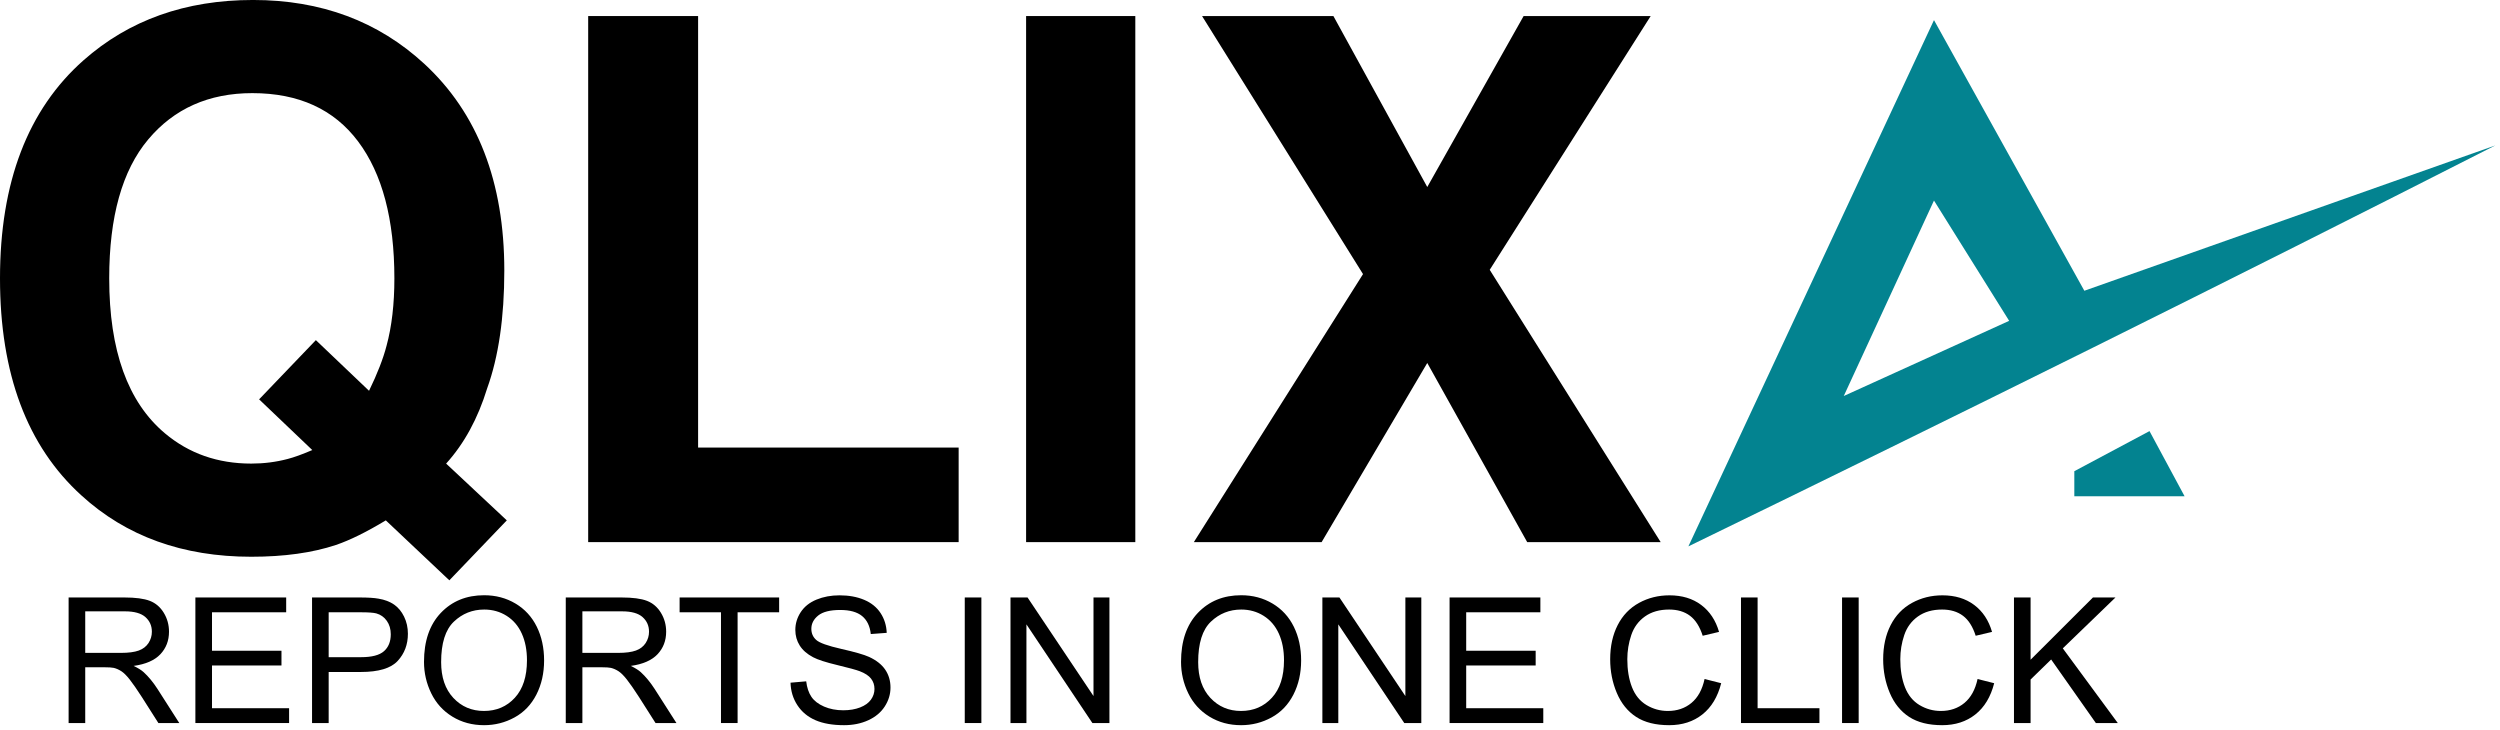
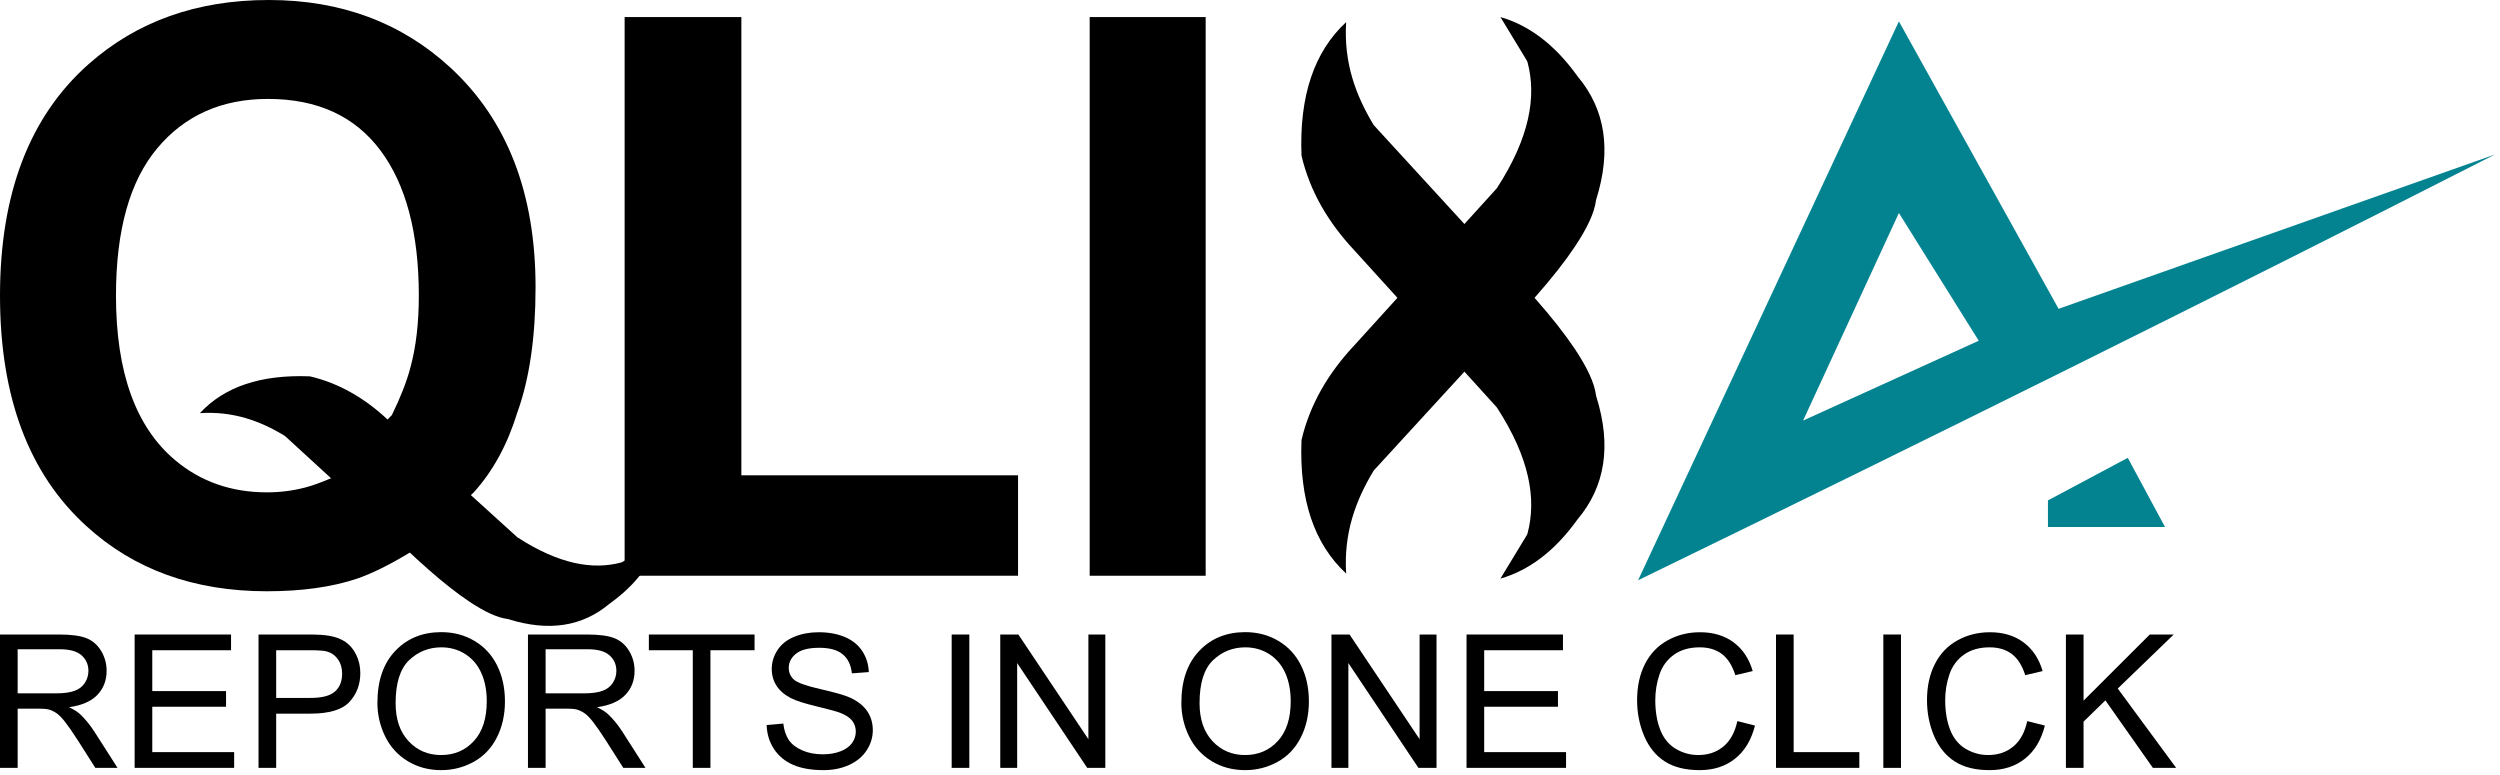
- <svg xmlns="http://www.w3.org/2000/svg" width="100%" height="100%" viewBox="0 0 497 145" version="1.1" xml:space="preserve" style="fill-rule:evenodd;clip-rule:evenodd;stroke-linejoin:round;stroke-miterlimit:2;">
-   <g transform="matrix(1,0,0,1,-290.465,-1274.99)">
-     <g transform="matrix(1,0,0,1,-76.8425,-1312.64)">
-       <g id="QLIXA---reports-in-One-Click" transform="matrix(0.697492,0,0,0.697492,133.108,1125.39)">
-         <g id="Reports-in-One-Click" transform="matrix(0.942813,0,0,0.317881,44.0422,1591.83)">
+ <svg xmlns="http://www.w3.org/2000/svg" width="100%" height="100%" viewBox="0 0 468 145" version="1.1" xml:space="preserve" style="fill-rule:evenodd;clip-rule:evenodd;stroke-linejoin:round;stroke-miterlimit:2;">
+   <g transform="matrix(1,0,0,1,-290.465,-32.9764)">
+     <g transform="matrix(1,0,0,1,-76.8425,-2571.64)">
+       <g id="QLIXA---reports-in-One-Click" transform="matrix(0.697492,0,0,0.697492,133.108,1142.38)">
+         <g id="Reports-in-One-Click" transform="matrix(0.942813,0,0,0.317881,24.4866,1591.83)">
          <path d="M330.169,2235.67L330.169,2123.08L347.001,2123.08C350.384,2123.08 352.957,2124.09 354.717,2126.11C356.478,2128.13 357.885,2131.7 358.938,2136.82C359.991,2141.95 360.518,2147.6 360.518,2153.8C360.518,2161.78 359.646,2168.52 357.903,2174C356.159,2179.47 353.466,2182.96 349.823,2184.44C351.153,2186.34 352.162,2188.2 352.853,2190.05C354.32,2194.04 355.71,2199.03 357.022,2205.03L363.625,2235.67L357.307,2235.67L352.283,2212.24C350.816,2205.49 349.608,2200.32 348.658,2196.73C347.709,2193.15 346.858,2190.64 346.107,2189.2C345.356,2187.77 344.593,2186.77 343.816,2186.21C343.246,2185.85 342.314,2185.67 341.019,2185.67L335.193,2185.67L335.193,2235.67L330.169,2235.67ZM335.193,2172.77L345.991,2172.77C348.287,2172.77 350.082,2172.06 351.377,2170.66C352.672,2169.25 353.656,2166.99 354.329,2163.9C355.002,2160.8 355.339,2157.43 355.339,2153.8C355.339,2148.47 354.687,2144.1 353.384,2140.66C352.08,2137.23 350.022,2135.52 347.208,2135.52L335.193,2135.52L335.193,2172.77Z" style="fill-rule:nonzero;" />
          <path d="M368.494,2235.67L368.494,2123.08L395.942,2123.08L395.942,2136.36L373.517,2136.36L373.517,2170.85L394.518,2170.85L394.518,2184.06L373.517,2184.06L373.517,2222.38L396.823,2222.38L396.823,2235.67L368.494,2235.67Z" style="fill-rule:nonzero;" />
          <path d="M403.762,2235.67L403.762,2123.08L418.082,2123.08C420.603,2123.08 422.528,2123.43 423.857,2124.15C425.721,2125.07 427.284,2126.83 428.544,2129.41C429.804,2132 430.818,2135.62 431.587,2140.28C432.355,2144.94 432.739,2150.06 432.739,2155.64C432.739,2165.22 431.712,2173.32 429.657,2179.95C427.603,2186.58 423.891,2189.89 418.523,2189.89L408.786,2189.89L408.786,2235.67L403.762,2235.67ZM408.786,2176.61L418.6,2176.61C421.846,2176.61 424.15,2174.82 425.514,2171.23C426.878,2167.65 427.56,2162.61 427.56,2156.1C427.56,2151.39 427.158,2147.36 426.356,2144.01C425.553,2140.65 424.496,2138.44 423.184,2137.36C422.338,2136.7 420.775,2136.36 418.497,2136.36L408.786,2136.36L408.786,2176.61Z" style="fill-rule:nonzero;" />
          <path d="M437.607,2180.83C437.607,2162.14 439.299,2147.51 442.682,2136.94C446.066,2126.37 450.434,2121.08 455.785,2121.08C459.29,2121.08 462.449,2123.56 465.263,2128.53C468.077,2133.5 470.222,2140.42 471.698,2149.3C473.174,2158.19 473.912,2168.26 473.912,2179.53C473.912,2190.95 473.135,2201.16 471.581,2210.17C470.028,2219.18 467.826,2226.01 464.978,2230.64C462.13,2235.27 459.057,2237.59 455.759,2237.59C452.186,2237.59 448.992,2235.03 446.178,2229.91C443.364,2224.79 441.232,2217.8 439.782,2208.94C438.332,2200.08 437.607,2190.71 437.607,2180.83ZM442.786,2181.06C442.786,2194.63 444.016,2205.32 446.476,2213.13C448.936,2220.94 452.022,2224.84 455.734,2224.84C459.514,2224.84 462.626,2220.9 465.069,2213.01C467.511,2205.13 468.733,2193.94 468.733,2179.45C468.733,2170.28 468.211,2162.28 467.166,2155.45C466.122,2148.61 464.594,2143.31 462.583,2139.55C460.572,2135.79 458.314,2133.91 455.811,2133.91C452.255,2133.91 449.195,2137.53 446.631,2144.77C444.068,2152.02 442.786,2164.12 442.786,2181.06Z" style="fill-rule:nonzero;" />
          <path d="M480.463,2235.67L480.463,2123.08L497.295,2123.08C500.678,2123.08 503.251,2124.09 505.012,2126.11C506.772,2128.13 508.179,2131.7 509.232,2136.82C510.285,2141.95 510.812,2147.6 510.812,2153.8C510.812,2161.78 509.94,2168.52 508.197,2174C506.453,2179.47 503.76,2182.96 500.117,2184.44C501.447,2186.34 502.457,2188.2 503.147,2190.05C504.614,2194.04 506.004,2199.03 507.316,2205.03L513.919,2235.67L507.601,2235.67L502.577,2212.24C501.11,2205.49 499.902,2200.32 498.952,2196.73C498.003,2193.15 497.152,2190.64 496.401,2189.2C495.651,2187.77 494.887,2186.77 494.11,2186.21C493.54,2185.85 492.608,2185.67 491.313,2185.67L485.487,2185.67L485.487,2235.67L480.463,2235.67ZM485.487,2172.77L496.285,2172.77C498.581,2172.77 500.376,2172.06 501.671,2170.66C502.966,2169.25 503.95,2166.99 504.623,2163.9C505.296,2160.8 505.633,2157.43 505.633,2153.8C505.633,2148.47 504.981,2144.1 503.678,2140.66C502.375,2137.23 500.316,2135.52 497.502,2135.52L485.487,2135.52L485.487,2172.77Z" style="fill-rule:nonzero;" />
          <path d="M527.385,2235.67L527.385,2136.36L514.878,2136.36L514.878,2123.08L544.967,2123.08L544.967,2136.36L532.408,2136.36L532.408,2235.67L527.385,2235.67Z" style="fill-rule:nonzero;" />
          <path d="M548.411,2199.49L553.15,2198.27C553.375,2203.9 553.897,2208.52 554.717,2212.13C555.537,2215.74 556.81,2218.66 558.536,2220.89C560.263,2223.11 562.205,2224.23 564.363,2224.23C566.279,2224.23 567.971,2223.38 569.438,2221.69C570.905,2220 571.997,2217.68 572.714,2214.74C573.43,2211.8 573.788,2208.58 573.788,2205.1C573.788,2201.57 573.443,2198.48 572.753,2195.85C572.062,2193.21 570.923,2191 569.335,2189.2C568.316,2188.03 566.063,2186.2 562.576,2183.71C559.089,2181.23 556.646,2178.89 555.248,2176.68C553.435,2173.87 552.084,2170.37 551.195,2166.2C550.306,2162.03 549.862,2157.36 549.862,2152.18C549.862,2146.5 550.405,2141.19 551.493,2136.25C552.581,2131.31 554.169,2127.56 556.258,2125C558.346,2122.44 560.668,2121.16 563.223,2121.16C566.037,2121.16 568.519,2122.5 570.668,2125.19C572.817,2127.88 574.47,2131.83 575.627,2137.05C576.784,2142.28 577.405,2148.19 577.491,2154.8L572.675,2155.87C572.416,2148.75 571.54,2143.38 570.047,2139.74C568.553,2136.11 566.348,2134.29 563.43,2134.29C560.392,2134.29 558.178,2135.94 556.788,2139.24C555.399,2142.55 554.704,2146.53 554.704,2151.19C554.704,2155.23 555.196,2158.56 556.18,2161.17C557.147,2163.78 559.671,2166.46 563.754,2169.2C567.837,2171.94 570.638,2174.33 572.157,2176.38C574.367,2179.4 575.998,2183.23 577.051,2187.86C578.104,2192.49 578.631,2197.83 578.631,2203.87C578.631,2209.86 578.052,2215.51 576.896,2220.81C575.739,2226.11 574.078,2230.23 571.911,2233.17C569.745,2236.12 567.306,2237.59 564.596,2237.59C561.16,2237.59 558.282,2236.11 555.96,2233.14C553.638,2230.16 551.817,2225.7 550.496,2219.73C549.175,2213.77 548.48,2207.02 548.411,2199.49Z" style="fill-rule:nonzero;" />
          <rect x="601.082" y="2123.08" width="5.024" height="112.593" style="fill-rule:nonzero;" />
          <path d="M614.91,2235.67L614.91,2123.08L620.063,2123.08L640.002,2211.48L640.002,2123.08L644.818,2123.08L644.818,2235.67L639.665,2235.67L619.726,2147.19L619.726,2235.67L614.91,2235.67Z" style="fill-rule:nonzero;" />
          <path d="M666.466,2180.83C666.466,2162.14 668.158,2147.51 671.542,2136.94C674.925,2126.37 679.293,2121.08 684.645,2121.08C688.149,2121.08 691.308,2123.56 694.122,2128.53C696.936,2133.5 699.081,2140.42 700.557,2149.3C702.033,2158.19 702.771,2168.26 702.771,2179.53C702.771,2190.95 701.994,2201.16 700.44,2210.17C698.887,2219.18 696.686,2226.01 693.837,2230.64C690.989,2235.27 687.916,2237.59 684.619,2237.59C681.045,2237.59 677.851,2235.03 675.038,2229.91C672.224,2224.79 670.092,2217.8 668.642,2208.94C667.191,2200.08 666.466,2190.71 666.466,2180.83ZM671.645,2181.06C671.645,2194.63 672.875,2205.32 675.335,2213.13C677.795,2220.94 680.881,2224.84 684.593,2224.84C688.373,2224.84 691.485,2220.9 693.928,2213.01C696.371,2205.13 697.592,2193.94 697.592,2179.45C697.592,2170.28 697.07,2162.28 696.025,2155.45C694.981,2148.61 693.453,2143.31 691.442,2139.55C689.431,2135.79 687.174,2133.91 684.67,2133.91C681.114,2133.91 678.054,2137.53 675.491,2144.77C672.927,2152.02 671.645,2164.12 671.645,2181.06Z" style="fill-rule:nonzero;" />
          <path d="M709.193,2235.67L709.193,2123.08L714.346,2123.08L734.285,2211.48L734.285,2123.08L739.102,2123.08L739.102,2235.67L733.948,2235.67L714.009,2147.19L714.009,2235.67L709.193,2235.67Z" style="fill-rule:nonzero;" />
          <path d="M747.647,2235.67L747.647,2123.08L775.096,2123.08L775.096,2136.36L752.671,2136.36L752.671,2170.85L773.671,2170.85L773.671,2184.06L752.671,2184.06L752.671,2222.38L775.976,2222.38L775.976,2235.67L747.647,2235.67Z" style="fill-rule:nonzero;" />
          <path d="M824.736,2196.19L829.76,2199.96C828.707,2212.19 826.812,2221.53 824.076,2227.95C821.34,2234.38 817.995,2237.59 814.041,2237.59C809.95,2237.59 806.623,2235.12 804.059,2230.18C801.495,2225.24 799.545,2218.08 798.207,2208.71C796.869,2199.34 796.2,2189.28 796.2,2178.53C796.2,2166.8 796.955,2156.58 798.466,2147.85C799.976,2139.12 802.125,2132.49 804.914,2127.95C807.702,2123.42 810.77,2121.16 814.119,2121.16C817.917,2121.16 821.111,2124.02 823.7,2129.76C826.29,2135.49 828.094,2143.56 829.112,2153.95L824.166,2157.41C823.286,2149.22 822.008,2143.25 820.334,2139.51C818.659,2135.78 816.553,2133.91 814.016,2133.91C811.098,2133.91 808.66,2135.98 806.7,2140.13C804.741,2144.27 803.364,2149.84 802.57,2156.83C801.776,2163.82 801.379,2171.03 801.379,2178.45C801.379,2188.03 801.849,2196.39 802.79,2203.53C803.731,2210.67 805.194,2216.01 807.179,2219.54C809.165,2223.07 811.314,2224.84 813.627,2224.84C816.441,2224.84 818.823,2222.43 820.774,2217.62C822.725,2212.81 824.046,2205.66 824.736,2196.19Z" style="fill-rule:nonzero;" />
          <path d="M835.741,2235.67L835.741,2123.08L840.765,2123.08L840.765,2222.38L859.461,2222.38L859.461,2235.67L835.741,2235.67Z" style="fill-rule:nonzero;" />
          <rect x="866.297" y="2123.08" width="5.024" height="112.593" style="fill-rule:nonzero;" />
          <path d="M907.263,2196.19L912.287,2199.96C911.234,2212.19 909.339,2221.53 906.603,2227.95C903.867,2234.38 900.522,2237.59 896.569,2237.59C892.477,2237.59 889.15,2235.12 886.586,2230.18C884.022,2225.24 882.072,2218.08 880.734,2208.71C879.396,2199.34 878.727,2189.28 878.727,2178.53C878.727,2166.8 879.482,2156.58 880.993,2147.85C882.503,2139.12 884.653,2132.49 887.441,2127.95C890.229,2123.42 893.297,2121.16 896.646,2121.16C900.444,2121.16 903.638,2124.02 906.227,2129.76C908.817,2135.49 910.621,2143.56 911.639,2153.95L906.693,2157.41C905.813,2149.22 904.536,2143.25 902.861,2139.51C901.186,2135.78 899.08,2133.91 896.543,2133.91C893.625,2133.91 891.187,2135.98 889.227,2140.13C887.268,2144.27 885.891,2149.84 885.097,2156.83C884.303,2163.82 883.906,2171.03 883.906,2178.45C883.906,2188.03 884.376,2196.39 885.317,2203.53C886.258,2210.67 887.721,2216.01 889.706,2219.54C891.692,2223.07 893.841,2224.84 896.154,2224.84C898.968,2224.84 901.35,2222.43 903.301,2217.62C905.252,2212.81 906.573,2205.66 907.263,2196.19Z" style="fill-rule:nonzero;" />
          <path d="M918.269,2235.67L918.269,2123.08L923.292,2123.08L923.292,2178.91L942.144,2123.08L948.954,2123.08L933.029,2168.7L949.653,2235.67L943.024,2235.67L929.507,2178.68L923.292,2196.65L923.292,2235.67L918.269,2235.67Z" style="fill-rule:nonzero;" />
        </g>
        <g id="QLIXA" transform="matrix(1,0,0,1,-0.5,-22)">
          <g>
-             <path d="M431.998,2273.76C425.284,2275.99 417.248,2277.11 407.889,2277.11C388.358,2277.11 372.217,2271.28 359.468,2259.62C344.005,2245.58 336.274,2224.96 336.274,2197.77C336.274,2170.37 344.209,2149.65 360.078,2135.61C373.031,2124.15 389.137,2118.42 408.397,2118.42C427.793,2118.42 444.069,2124.49 457.226,2136.63C472.417,2150.67 480.012,2170.3 480.012,2195.53C480.012,2208.89 478.384,2220.08 475.129,2229.1C472.484,2237.71 468.585,2244.87 463.431,2250.56L480.724,2266.74L464.346,2283.83L446.239,2266.74C440.746,2270.06 435.999,2272.4 431.998,2273.76ZM425.284,2246.7L410.127,2232.25L426.301,2215.37L441.458,2229.81C443.832,2224.93 445.493,2220.66 446.443,2216.99C447.935,2211.5 448.681,2205.09 448.681,2197.77C448.681,2180.95 445.239,2167.95 438.356,2158.76C431.472,2149.57 421.418,2144.97 408.194,2144.97C395.784,2144.97 385.882,2149.38 378.49,2158.2C371.098,2167.01 367.402,2180.2 367.402,2197.77C367.402,2218.32 372.692,2233.03 383.271,2241.92C390.121,2247.68 398.327,2250.56 407.889,2250.56C411.483,2250.56 414.942,2250.12 418.265,2249.24C420.096,2248.77 422.436,2247.92 425.284,2246.7Z" style="fill-rule:nonzero;" />
+             <path d="M431.998,2273.76C425.284,2275.99 417.248,2277.11 407.889,2277.11C388.358,2277.11 372.217,2271.28 359.468,2259.62C344.005,2245.58 336.274,2224.96 336.274,2197.77C336.274,2170.37 344.209,2149.65 360.078,2135.61C373.031,2124.15 389.137,2118.42 408.397,2118.42C427.793,2118.42 444.069,2124.49 457.226,2136.63C472.417,2150.67 480.012,2170.3 480.012,2195.53C480.012,2208.89 478.384,2220.08 475.129,2229.1C472.484,2237.71 468.585,2244.87 463.431,2250.56L446.239,2266.74C440.746,2270.06 435.999,2272.4 431.998,2273.76ZM425.284,2246.7L441.458,2229.81C443.832,2224.93 445.493,2220.66 446.443,2216.99C447.935,2211.5 448.681,2205.09 448.681,2197.77C448.681,2180.95 445.239,2167.95 438.356,2158.76C431.472,2149.57 421.418,2144.97 408.194,2144.97C395.784,2144.97 385.882,2149.38 378.49,2158.2C371.098,2167.01 367.402,2180.2 367.402,2197.77C367.402,2218.32 372.692,2233.03 383.271,2241.92C390.121,2247.68 398.327,2250.56 407.889,2250.56C411.483,2250.56 414.942,2250.12 418.265,2249.24C420.096,2248.77 422.436,2247.92 425.284,2246.7Z" style="fill-rule:nonzero;" />
+             <g transform="matrix(0.412932,0,0,0.439614,143.333,1859.86)">
+               <path d="M597.19,840.37C613.031,824.275 636.755,816.725 668.691,817.915C687.79,822.129 704.491,831.358 719.35,844.452L719.389,844.487L803.241,915.952C803.371,916.063 803.51,916.163 803.657,916.253C830.501,932.587 852.437,936.206 870.969,931.574C871.268,931.5 871.553,931.385 871.817,931.235L895.126,917.948C890.839,931.871 880.971,944.896 863.398,956.743C863.332,956.787 863.269,956.833 863.208,956.882C845.755,970.598 824,973.937 797.556,966.13C797.372,966.076 797.183,966.037 796.991,966.014C790.418,965.233 782.176,961.629 772.181,955.37C756.507,945.555 736.818,929.279 713.079,906.554C713.039,906.516 712.998,906.479 712.956,906.443L652.58,854.435C652.42,854.297 652.246,854.175 652.06,854.07C636.32,845.18 618.943,839.077 597.19,840.37Z" />
+             </g>
            <path d="M503.917,2123L535.249,2123L535.249,2245.99L609.508,2245.99L609.508,2272.94L503.917,2272.94L503.917,2123Z" style="fill-rule:nonzero;" />
            <rect x="628.734" y="2123" width="31.128" height="149.943" style="fill-rule:nonzero;" />
-             <path d="M809.602,2272.94L771.557,2272.94L743.074,2221.88L712.963,2272.94L676.545,2272.94L724.763,2196.55L678.885,2123L716.32,2123L743.074,2171.73L770.539,2123L806.754,2123L760.875,2195.33L809.602,2272.94Z" style="fill-rule:nonzero;" />
-           </g>
-           <g transform="matrix(1.42857,0,0,1.42857,-751.071,1379.87)">
-             <path d="M1098,626L1147,521L1177,575L1259,546C1205.66,573.145 1151.96,599.762 1098,626ZM1129,596L1162,581L1147,557L1129,596Z" style="fill:url(#_Linear1);" />
-             <g transform="matrix(1,0,0,1,0,-1)">
-               <path d="M1190,604L1197,617L1175,617L1175,612L1190,604Z" style="fill:url(#_Linear2);" />
+             <g transform="matrix(7.4338e-17,-1.21403,1.21403,7.4338e-17,-2238.62,3127.47)">
+               <g transform="matrix(0.412932,0,0,0.439614,457.761,2049.11)">
+                 <path d="M597.19,840.37C613.031,824.275 636.755,816.725 668.691,817.915C687.79,822.129 704.491,831.358 719.35,844.452L719.389,844.487L803.241,915.952C803.371,916.063 803.51,916.163 803.657,916.253C830.501,932.587 852.437,936.206 870.969,931.574C871.268,931.5 871.553,931.385 871.817,931.235L895.126,917.948C890.839,931.871 880.971,944.896 863.398,956.743C863.332,956.787 863.269,956.833 863.208,956.882C845.755,970.598 824,973.937 797.556,966.13C797.372,966.076 797.183,966.037 796.991,966.014C790.418,965.233 782.176,961.629 772.181,955.37C756.507,945.555 736.818,929.279 713.079,906.554C713.039,906.516 712.998,906.479 712.956,906.443L652.58,854.435C652.42,854.297 652.246,854.175 652.06,854.07C636.32,845.18 618.943,839.077 597.19,840.37Z" />
+               </g>
+               <g transform="matrix(-0.412932,0,0,0.439614,1072.87,2049.11)">
+                 <path d="M597.19,840.37C618.943,839.077 636.32,845.18 652.06,854.07C652.246,854.175 652.42,854.297 652.58,854.435L712.956,906.443C712.998,906.479 713.039,906.516 713.079,906.554C736.818,929.279 756.507,945.555 772.181,955.37C782.176,961.629 790.418,965.233 796.991,966.014C797.183,966.037 797.372,966.076 797.556,966.13C824,973.937 845.755,970.598 863.208,956.882C863.269,956.833 863.332,956.787 863.398,956.743C880.971,944.895 890.839,931.871 895.126,917.947L871.817,931.235C871.553,931.385 871.268,931.5 870.969,931.574C852.437,936.206 830.501,932.587 803.657,916.253C803.51,916.163 803.371,916.063 803.241,915.952L719.389,844.487L719.35,844.452C704.491,831.358 687.791,822.129 668.695,817.915C636.756,816.724 613.031,824.275 597.19,840.37Z" />
+               </g>
+             </g>
+             <g transform="matrix(1.42857,0,0,1.42857,-792.649,1379.87)">
+               <path d="M1098,626L1147,521L1177,575L1259,546C1205.66,573.145 1151.96,599.762 1098,626ZM1129,596L1162,581L1147,557L1129,596Z" style="fill:url(#_Linear1);" />
+               <g transform="matrix(1,0,0,1,0,-1)">
+                 <path d="M1190,604L1197,617L1175,617L1175,612L1190,604Z" style="fill:url(#_Linear2);" />
+               </g>
            </g>
          </g>
        </g>
      </g>
    </g>
  </g>
  <defs>
    <linearGradient id="_Linear1" x1="0" y1="0" x2="1" y2="0" gradientUnits="userSpaceOnUse" gradientTransform="matrix(711.226,0,0,165.405,336.274,2201.12)">
      <stop offset="0" style="stop-color:white;stop-opacity:1" />
      <stop offset="1" style="stop-color:rgb(3,131,144);stop-opacity:1" />
    </linearGradient>
    <linearGradient id="_Linear2" x1="0" y1="0" x2="1" y2="0" gradientUnits="userSpaceOnUse" gradientTransform="matrix(711.226,0,0,165.405,336.274,2201.12)">
      <stop offset="0" style="stop-color:white;stop-opacity:1" />
      <stop offset="1" style="stop-color:rgb(3,131,144);stop-opacity:1" />
    </linearGradient>
  </defs>
</svg>
